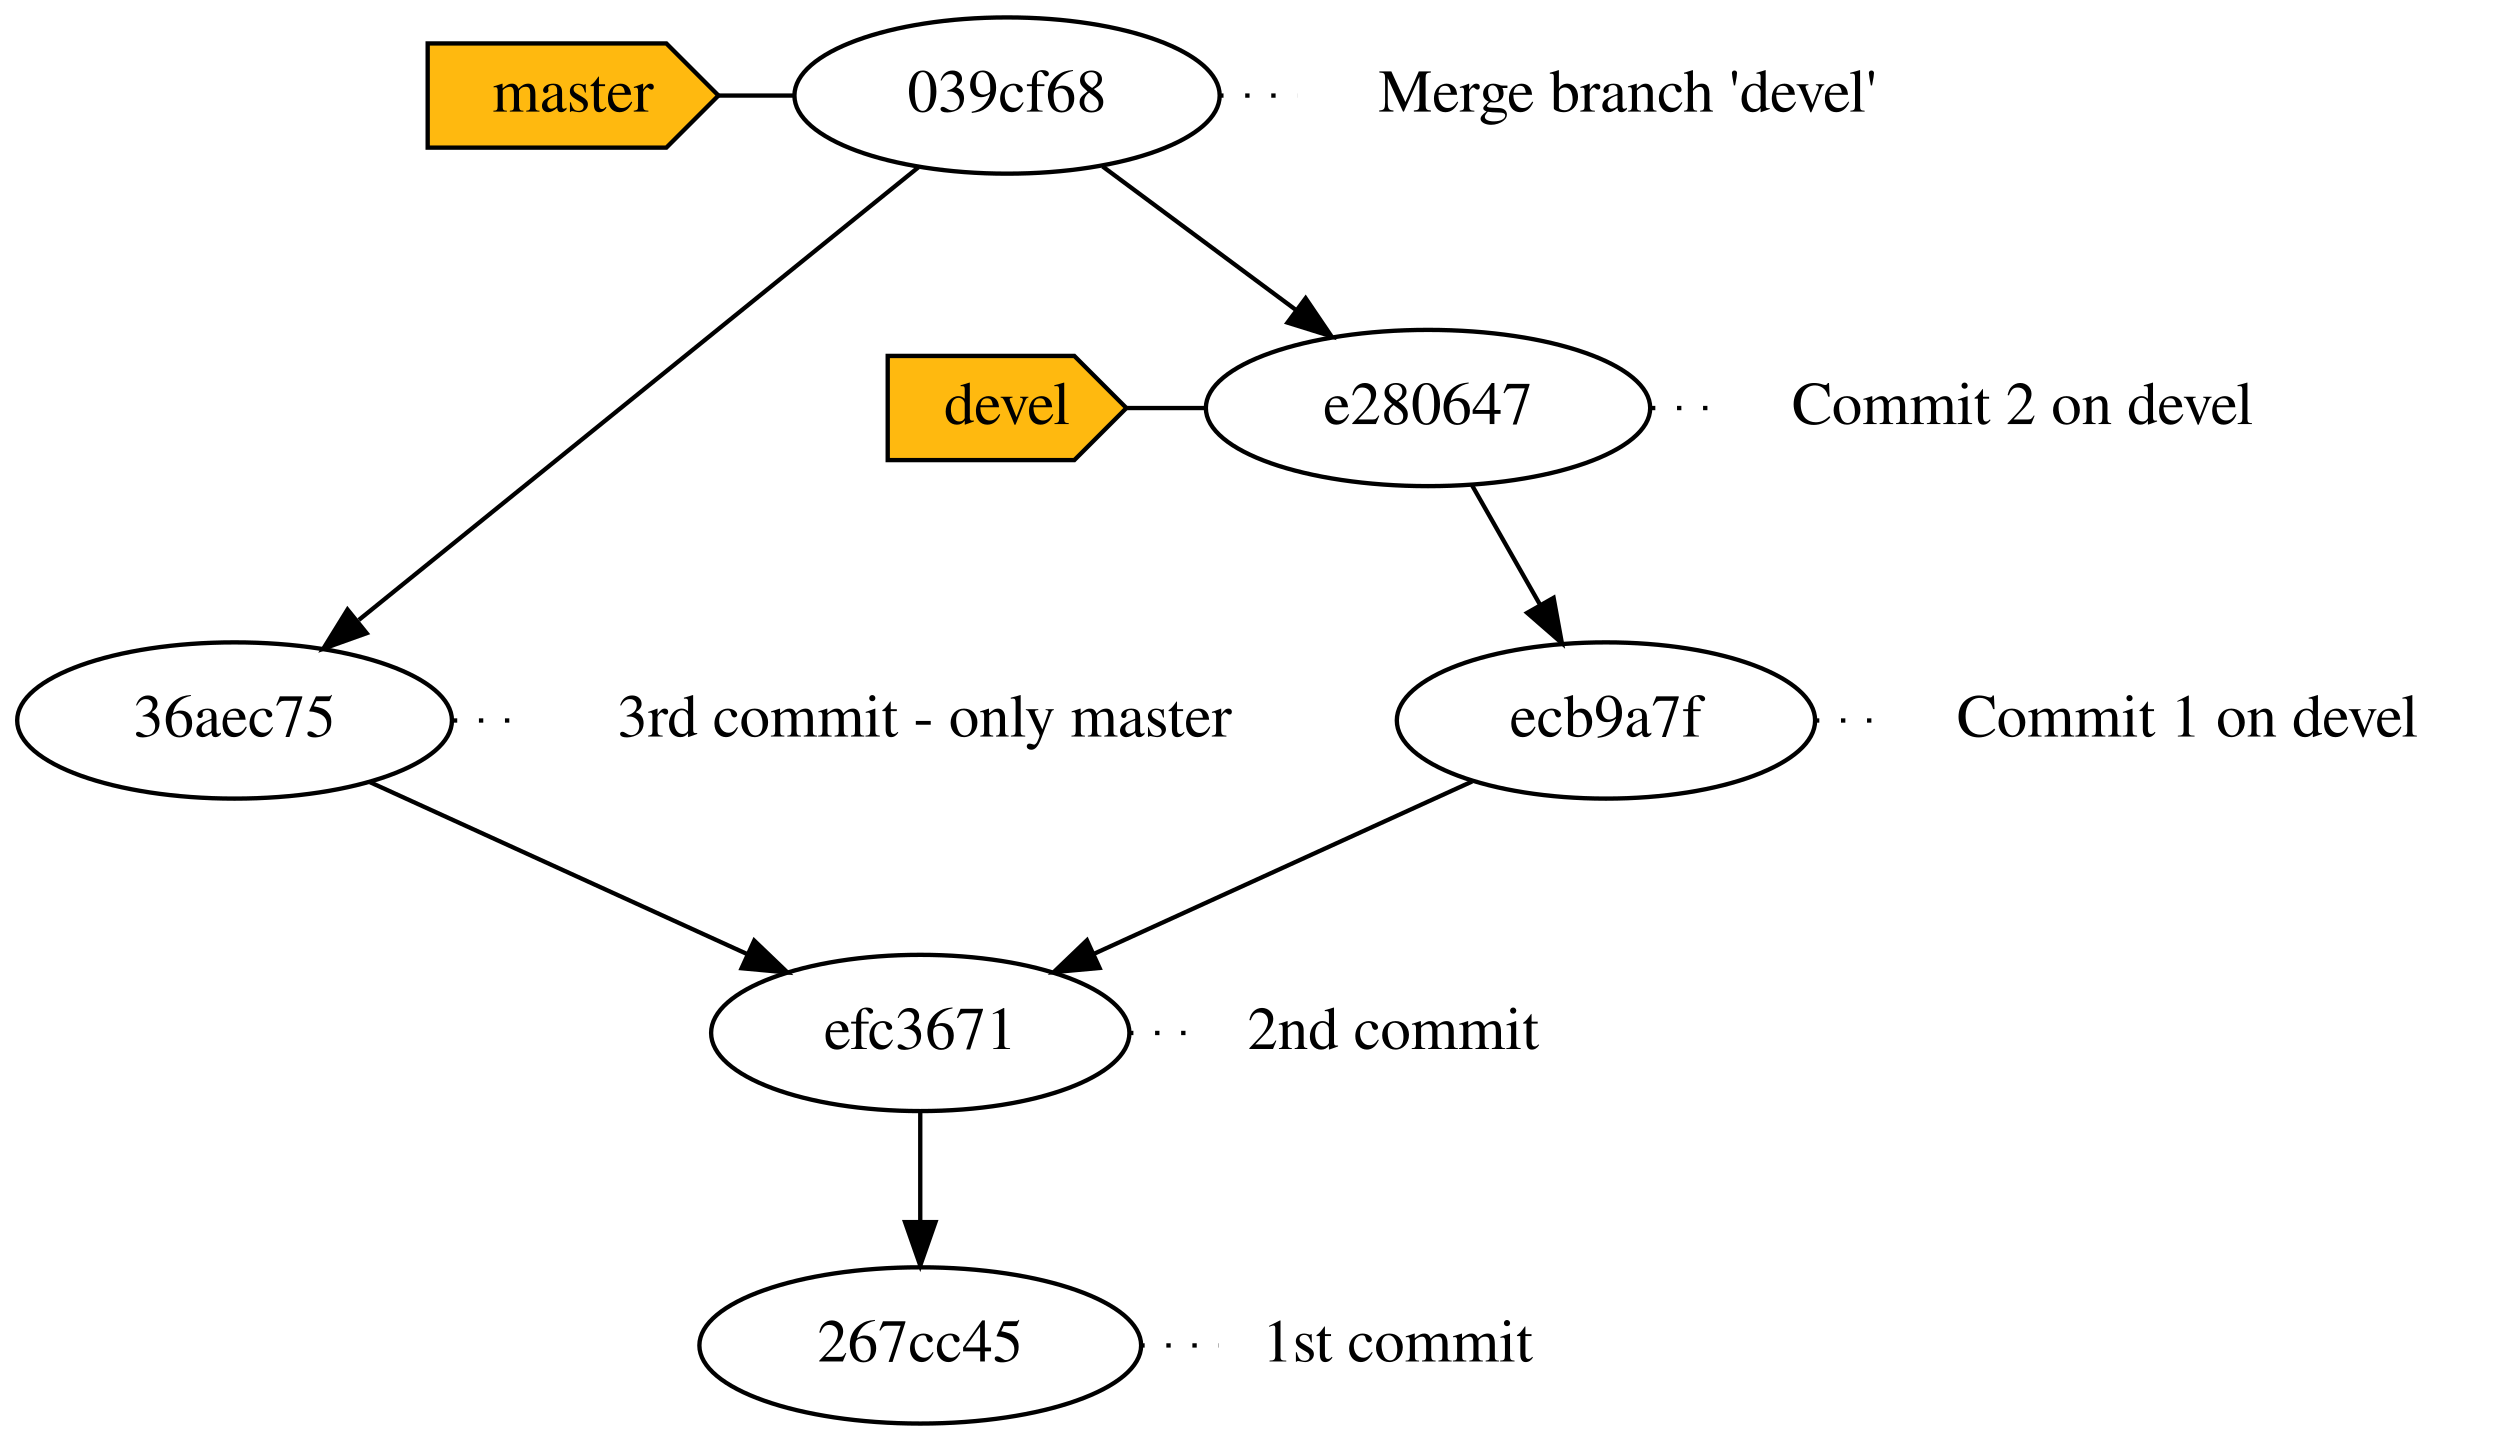
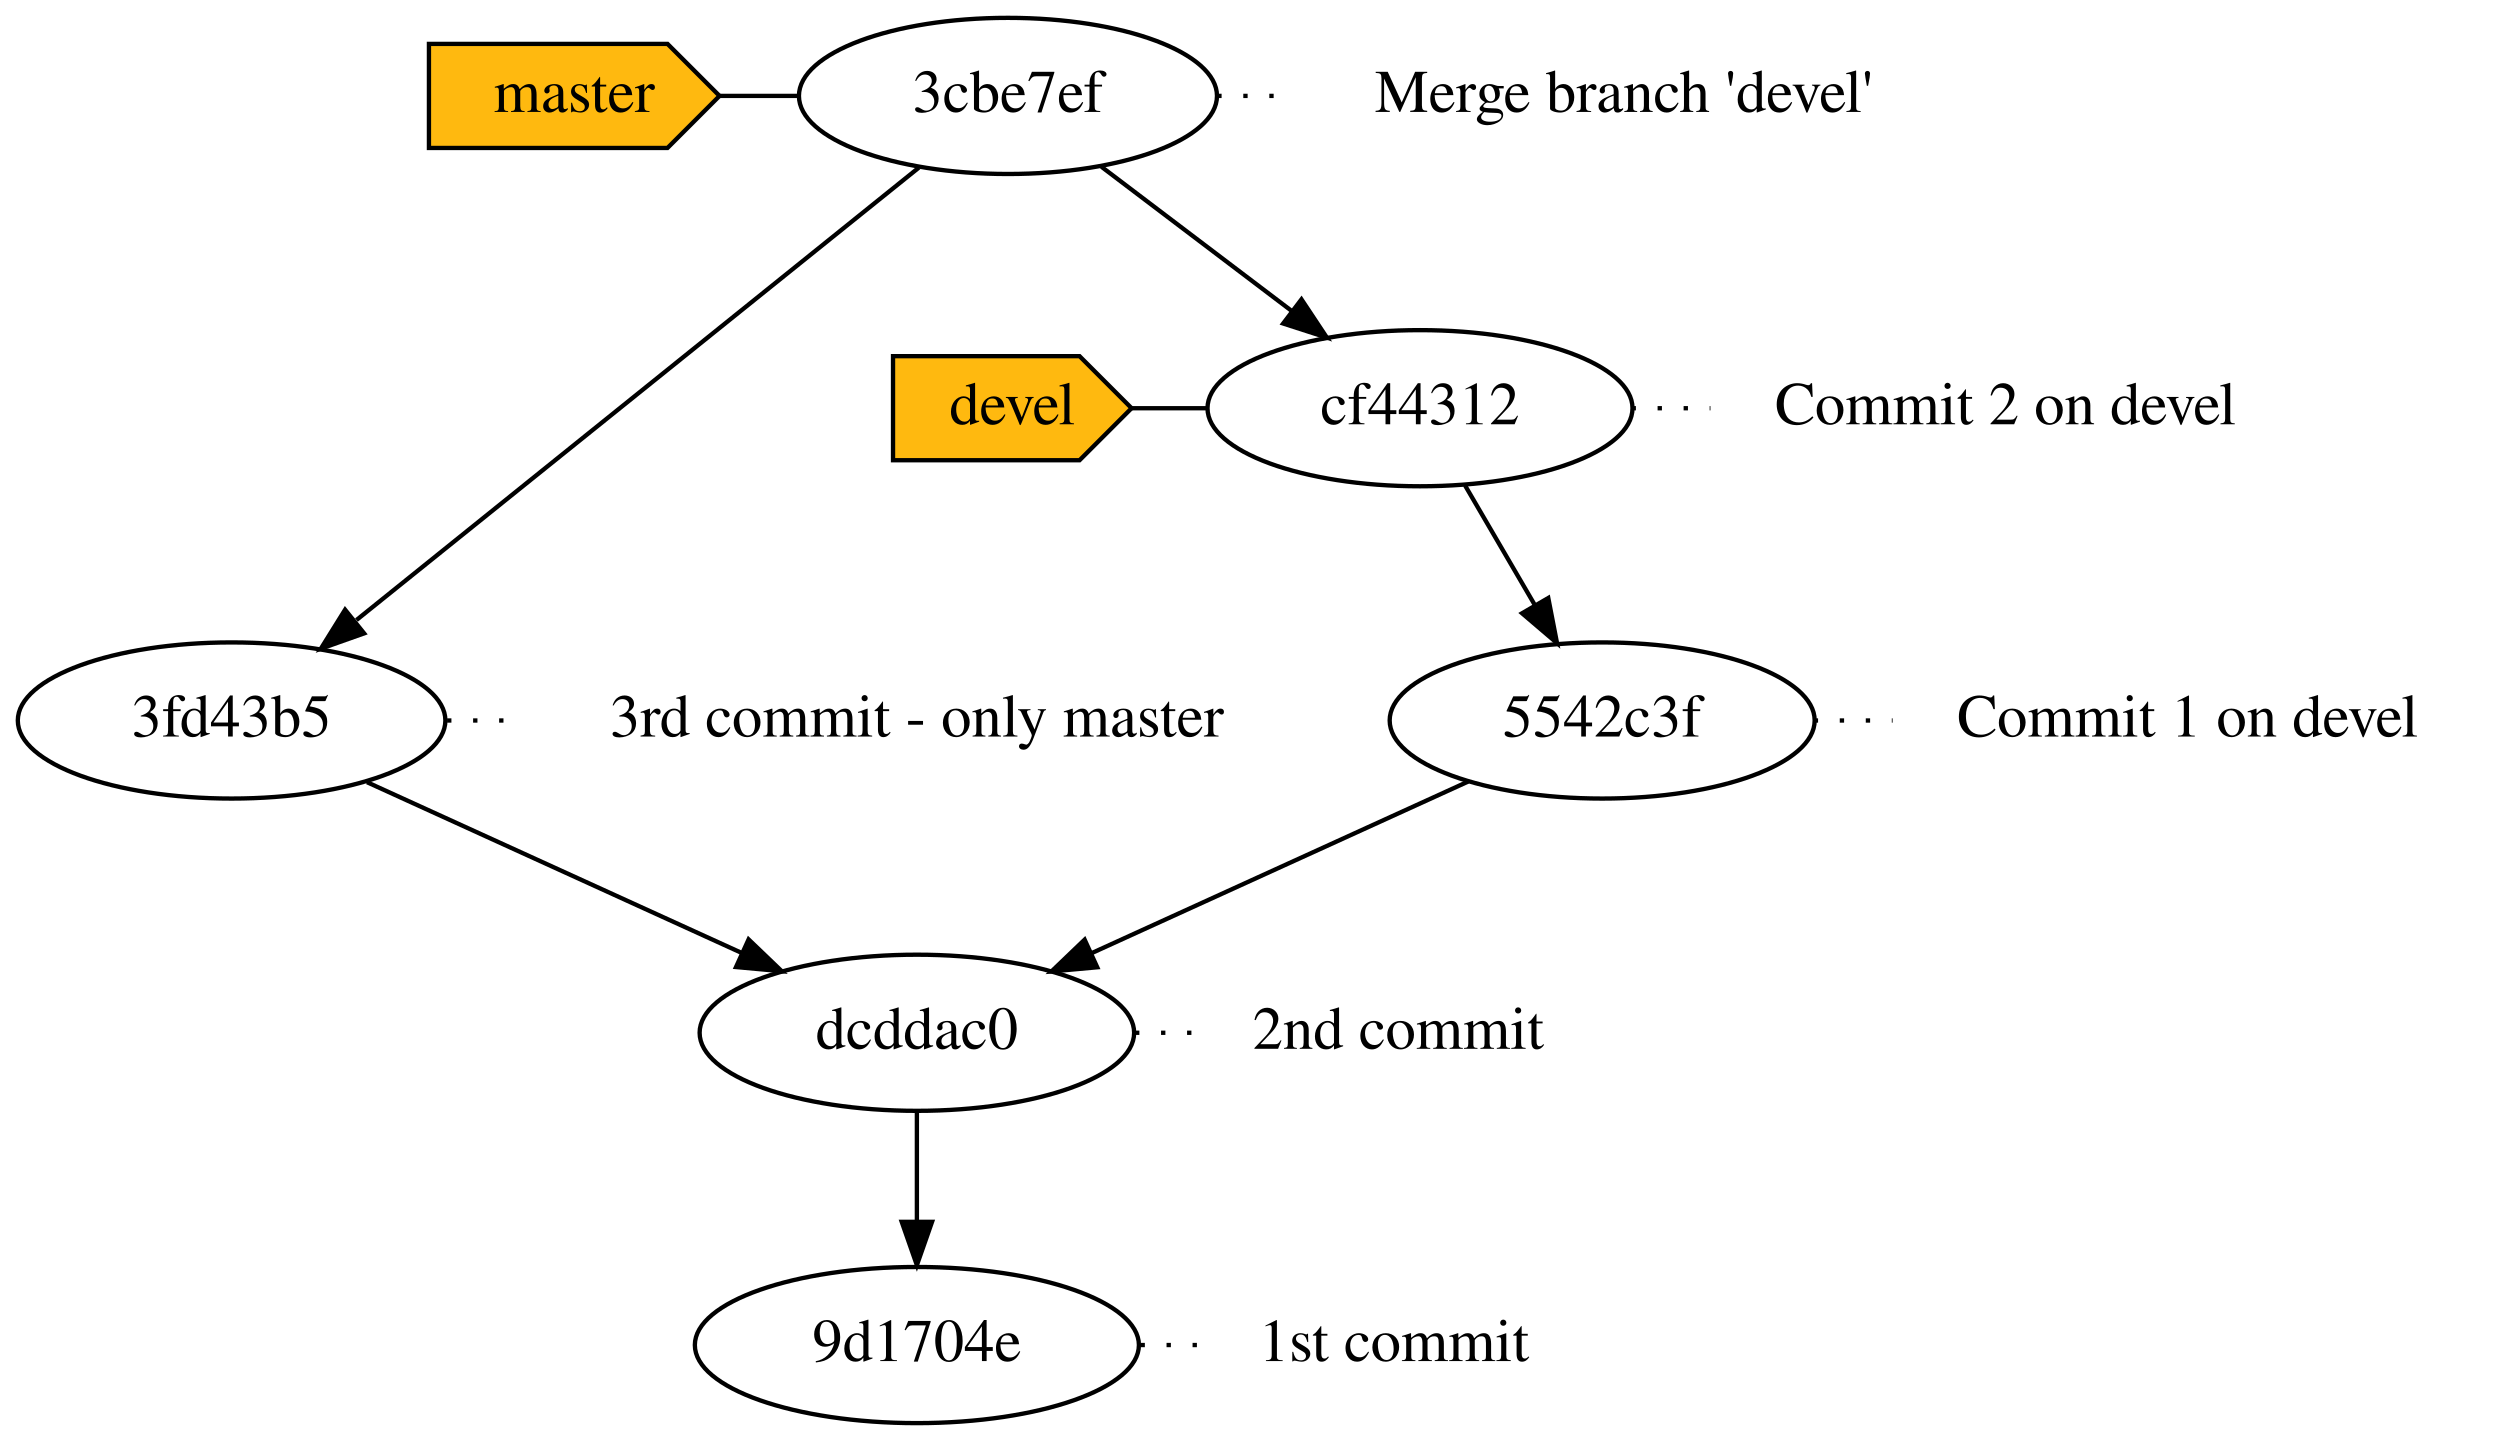
- <svg xmlns="http://www.w3.org/2000/svg" width="576pt" height="332pt" viewBox="0.00 0.00 576.05 332.00">
+ <svg xmlns="http://www.w3.org/2000/svg" width="576pt" height="332pt" viewBox="0.00 0.00 576.40 332.00">
  <g id="graph0" class="graph" transform="scale(1 1) rotate(0) translate(4 328)">
    <g id="node1" class="node">
-       <ellipse fill="none" stroke="#000000" cx="228.046" cy="-306" rx="48.993" ry="18" />
-       <text text-anchor="middle" x="228.046" y="-302.3" font-family="Times,serif" font-size="14.00" fill="#000000">039cf68</text>
+       <ellipse fill="none" stroke="#000000" cx="228.396" cy="-306" rx="48.192" ry="18" />
+       <text text-anchor="middle" x="228.396" y="-302.3" font-family="Times,serif" font-size="14.00" fill="#000000">3cbe7ef</text>
    </g>
    <g id="node2" class="node">
-       <text text-anchor="middle" x="371.046" y="-302.3" font-family="Times,serif" font-size="14.00" fill="#000000">Merge branch 'devel'</text>
+       <text text-anchor="middle" x="370.396" y="-302.3" font-family="Times,serif" font-size="14.00" fill="#000000">Merge branch 'devel'</text>
    </g>
    <g id="edge1" class="edge">
-       <path fill="none" stroke="#000000" stroke-dasharray="1,5" d="M276.923,-306C282.928,-306 288.933,-306 294.938,-306" />
+       <path fill="none" stroke="#000000" stroke-dasharray="1,5" d="M276.653,-306C282.512,-306 288.371,-306 294.23,-306" />
+     </g>
+     <g id="node3" class="node">
+       <ellipse fill="none" stroke="#000000" cx="49.396" cy="-162" rx="49.291" ry="18" />
+       <text text-anchor="middle" x="49.396" y="-158.3" font-family="Times,serif" font-size="14.00" fill="#000000">3fd43b5</text>
+     </g>
+     <g id="edge7" class="edge">
+       <path fill="none" stroke="#000000" d="M207.862,-289.481C175.981,-263.834 114.477,-214.356 78.18,-185.156" />
+       <polygon fill="#000000" stroke="#000000" points="79.95,-182.088 69.965,-178.547 75.562,-187.542 79.95,-182.088" />
+     </g>
+     <g id="node9" class="node">
+       <ellipse fill="none" stroke="#000000" cx="323.396" cy="-234" rx="48.993" ry="18" />
+       <text text-anchor="middle" x="323.396" y="-230.3" font-family="Times,serif" font-size="14.00" fill="#000000">cf44312</text>
+     </g>
+     <g id="edge8" class="edge">
+       <path fill="none" stroke="#000000" d="M249.953,-289.662C262.949,-279.812 279.684,-267.129 293.895,-256.358" />
+       <polygon fill="#000000" stroke="#000000" points="296.068,-259.103 301.924,-250.273 291.84,-253.524 296.068,-259.103" />
+     </g>
+     <g id="node4" class="node">
+       <text text-anchor="middle" x="207.396" y="-158.3" font-family="Times,serif" font-size="14.00" fill="#000000">3rd commit - only master</text>
+     </g>
+     <g id="edge2" class="edge">
+       <path fill="none" stroke="#000000" stroke-dasharray="1,5" d="M99.079,-162C104.721,-162 110.362,-162 116.004,-162" />
+     </g>
+     <g id="node11" class="node">
+       <ellipse fill="none" stroke="#000000" cx="207.396" cy="-90" rx="50.091" ry="18" />
+       <text text-anchor="middle" x="207.396" y="-86.3" font-family="Times,serif" font-size="14.00" fill="#000000">dcddac0</text>
+     </g>
+     <g id="edge9" class="edge">
+       <path fill="none" stroke="#000000" d="M80.611,-147.775C105.389,-136.484 140.213,-120.615 167.096,-108.364" />
+       <polygon fill="#000000" stroke="#000000" points="168.596,-111.527 176.245,-104.195 165.694,-105.157 168.596,-111.527" />
    </g>
    <g id="node5" class="node">
-       <ellipse fill="none" stroke="#000000" cx="50.046" cy="-162" rx="50.091" ry="18" />
-       <text text-anchor="middle" x="50.046" y="-158.3" font-family="Times,serif" font-size="14.00" fill="#000000">36aec75</text>
+       <ellipse fill="none" stroke="#000000" cx="365.396" cy="-162" rx="48.993" ry="18" />
+       <text text-anchor="middle" x="365.396" y="-158.3" font-family="Times,serif" font-size="14.00" fill="#000000">5542c3f</text>
    </g>
-     <g id="edge7" class="edge">
-       <path fill="none" stroke="#000000" d="M207.627,-289.481C175.924,-263.834 114.763,-214.356 78.669,-185.156" />
-       <polygon fill="#000000" stroke="#000000" points="80.475,-182.116 70.5,-178.547 76.073,-187.558 80.475,-182.116" />
+     <g id="node6" class="node">
+       <text text-anchor="middle" x="500.396" y="-158.3" font-family="Times,serif" font-size="14.00" fill="#000000">Commit 1 on devel</text>
+     </g>
+     <g id="edge3" class="edge">
+       <path fill="none" stroke="#000000" stroke-dasharray="1,5" d="M414.175,-162C420.237,-162 426.3,-162 432.362,-162" />
+     </g>
+     <g id="edge10" class="edge">
+       <path fill="none" stroke="#000000" d="M334.557,-147.947C309.733,-136.635 274.651,-120.648 247.621,-108.331" />
+       <polygon fill="#000000" stroke="#000000" points="248.978,-105.103 238.427,-104.141 246.075,-111.472 248.978,-105.103" />
    </g>
    <g id="node7" class="node">
-       <ellipse fill="none" stroke="#000000" cx="325.046" cy="-234" rx="51.191" ry="18" />
-       <text text-anchor="middle" x="325.046" y="-230.3" font-family="Times,serif" font-size="14.00" fill="#000000">e280647</text>
-     </g>
-     <g id="edge8" class="edge">
-       <path fill="none" stroke="#000000" d="M250.056,-289.662C263.233,-279.881 280.173,-267.308 294.617,-256.586" />
-       <polygon fill="#000000" stroke="#000000" points="296.842,-259.293 302.786,-250.523 292.67,-253.672 296.842,-259.293" />
-     </g>
-     <g id="node3" class="node">
-       <ellipse fill="none" stroke="#000000" cx="208.046" cy="-18" rx="50.892" ry="18" />
-       <text text-anchor="middle" x="208.046" y="-14.3" font-family="Times,serif" font-size="14.00" fill="#000000">267cc45</text>
-     </g>
-     <g id="node4" class="node">
-       <text text-anchor="middle" x="318.046" y="-14.3" font-family="Times,serif" font-size="14.00" fill="#000000">1st commit</text>
-     </g>
-     <g id="edge2" class="edge">
-       <path fill="none" stroke="#000000" stroke-dasharray="1,5" d="M258.749,-18C264.771,-18 270.793,-18 276.816,-18" />
-     </g>
-     <g id="node6" class="node">
-       <text text-anchor="middle" x="209.046" y="-158.3" font-family="Times,serif" font-size="14.00" fill="#000000">3rd commit - only master</text>
-     </g>
-     <g id="edge3" class="edge">
-       <path fill="none" stroke="#000000" stroke-dasharray="1,5" d="M100.354,-162C106.157,-162 111.959,-162 117.762,-162" />
-     </g>
-     <g id="node11" class="node">
-       <ellipse fill="none" stroke="#000000" cx="208.046" cy="-90" rx="48.192" ry="18" />
-       <text text-anchor="middle" x="208.046" y="-86.3" font-family="Times,serif" font-size="14.00" fill="#000000">efc3671</text>
-     </g>
-     <g id="edge9" class="edge">
-       <path fill="none" stroke="#000000" d="M81.261,-147.775C106.2,-136.411 141.316,-120.408 168.269,-108.126" />
-       <polygon fill="#000000" stroke="#000000" points="169.784,-111.282 177.432,-103.95 166.881,-104.912 169.784,-111.282" />
+       <ellipse fill="none" stroke="#000000" cx="207.396" cy="-18" rx="51.191" ry="18" />
+       <text text-anchor="middle" x="207.396" y="-14.3" font-family="Times,serif" font-size="14.00" fill="#000000">9d1704e</text>
    </g>
    <g id="node8" class="node">
-       <text text-anchor="middle" x="462.046" y="-230.3" font-family="Times,serif" font-size="14.00" fill="#000000">Commit 2 on devel</text>
+       <text text-anchor="middle" x="317.396" y="-14.3" font-family="Times,serif" font-size="14.00" fill="#000000">1st commit</text>
    </g>
    <g id="edge4" class="edge">
-       <path fill="none" stroke="#000000" stroke-dasharray="1,5" d="M376.421,-234C382.218,-234 388.016,-234 393.813,-234" />
+       <path fill="none" stroke="#000000" stroke-dasharray="1,5" d="M258.958,-18C264.741,-18 270.524,-18 276.307,-18" />
    </g>
-     <g id="node9" class="node">
-       <ellipse fill="none" stroke="#000000" cx="366.046" cy="-162" rx="48.192" ry="18" />
-       <text text-anchor="middle" x="366.046" y="-158.3" font-family="Times,serif" font-size="14.00" fill="#000000">ecb9a7f</text>
-     </g>
-     <g id="edge10" class="edge">
-       <path fill="none" stroke="#000000" d="M335.18,-216.202C339.911,-207.894 345.642,-197.832 350.874,-188.643" />
-       <polygon fill="#000000" stroke="#000000" points="353.978,-190.264 355.885,-179.843 347.895,-186.8 353.978,-190.264" />
+     <g id="edge11" class="edge">
+       <path fill="none" stroke="#000000" d="M333.778,-216.202C338.624,-207.894 344.494,-197.832 349.854,-188.643" />
+       <polygon fill="#000000" stroke="#000000" points="352.972,-190.244 354.988,-179.843 346.925,-186.717 352.972,-190.244" />
    </g>
    <g id="node10" class="node">
-       <text text-anchor="middle" x="500.046" y="-158.3" font-family="Times,serif" font-size="14.00" fill="#000000">Commit 1 on devel</text>
+       <text text-anchor="middle" x="458.396" y="-230.3" font-family="Times,serif" font-size="14.00" fill="#000000">Commit 2 on devel</text>
    </g>
    <g id="edge5" class="edge">
-       <path fill="none" stroke="#000000" stroke-dasharray="1,5" d="M414.202,-162C420.126,-162 426.05,-162 431.974,-162" />
-     </g>
-     <g id="edge11" class="edge">
-       <path fill="none" stroke="#000000" d="M335.207,-147.947C310.303,-136.598 275.074,-120.544 248.009,-108.211" />
-       <polygon fill="#000000" stroke="#000000" points="249.358,-104.98 238.807,-104.018 246.455,-111.35 249.358,-104.98" />
+       <path fill="none" stroke="#000000" stroke-dasharray="1,5" d="M372.175,-234C378.237,-234 384.3,-234 390.362,-234" />
    </g>
    <g id="edge12" class="edge">
-       <path fill="none" stroke="#000000" d="M208.046,-71.831C208.046,-64.131 208.046,-54.974 208.046,-46.417" />
-       <polygon fill="#000000" stroke="#000000" points="211.546,-46.413 208.046,-36.413 204.546,-46.413 211.546,-46.413" />
+       <path fill="none" stroke="#000000" d="M207.396,-71.831C207.396,-64.131 207.396,-54.974 207.396,-46.417" />
+       <polygon fill="#000000" stroke="#000000" points="210.896,-46.413 207.396,-36.413 203.896,-46.413 210.896,-46.413" />
    </g>
    <g id="node12" class="node">
-       <text text-anchor="middle" x="317.046" y="-86.3" font-family="Times,serif" font-size="14.00" fill="#000000">2nd commit</text>
+       <text text-anchor="middle" x="318.396" y="-86.3" font-family="Times,serif" font-size="14.00" fill="#000000">2nd commit</text>
    </g>
    <g id="edge6" class="edge">
-       <path fill="none" stroke="#000000" stroke-dasharray="1,5" d="M256.159,-90C262.026,-90 267.892,-90 273.759,-90" />
+       <path fill="none" stroke="#000000" stroke-dasharray="1,5" d="M257.692,-90C263.541,-90 269.39,-90 275.24,-90" />
    </g>
    <g id="node13" class="node">
-       <polygon fill="#ffb90f" stroke="#000000" points="243.546,-246 200.546,-246 200.546,-222 243.546,-222 255.546,-234 243.546,-246" />
-       <text text-anchor="middle" x="228.046" y="-230.3" font-family="Times,serif" font-size="14.00" fill="#000000">devel</text>
+       <polygon fill="#ffb90f" stroke="#000000" points="244.896,-246 201.896,-246 201.896,-222 244.896,-222 256.896,-234 244.896,-246" />
+       <text text-anchor="middle" x="229.396" y="-230.3" font-family="Times,serif" font-size="14.00" fill="#000000">devel</text>
    </g>
    <g id="edge13" class="edge">
-       <path fill="none" stroke="#000000" d="M255.706,-234C261.665,-234 267.623,-234 273.582,-234" />
+       <path fill="none" stroke="#000000" d="M256.935,-234C262.819,-234 268.704,-234 274.588,-234" />
    </g>
    <g id="node14" class="node">
-       <polygon fill="#ffb90f" stroke="#000000" points="149.546,-318 94.546,-318 94.546,-294 149.546,-294 161.546,-306 149.546,-318" />
-       <text text-anchor="middle" x="128.046" y="-302.3" font-family="Times,serif" font-size="14.00" fill="#000000">master</text>
+       <polygon fill="#ffb90f" stroke="#000000" points="149.896,-318 94.896,-318 94.896,-294 149.896,-294 161.896,-306 149.896,-318" />
+       <text text-anchor="middle" x="128.396" y="-302.3" font-family="Times,serif" font-size="14.00" fill="#000000">master</text>
    </g>
    <g id="edge14" class="edge">
-       <path fill="none" stroke="#000000" d="M161.639,-306C167.519,-306 173.399,-306 179.279,-306" />
+       <path fill="none" stroke="#000000" d="M161.989,-306C168.042,-306 174.095,-306 180.147,-306" />
    </g>
  </g>
</svg>
